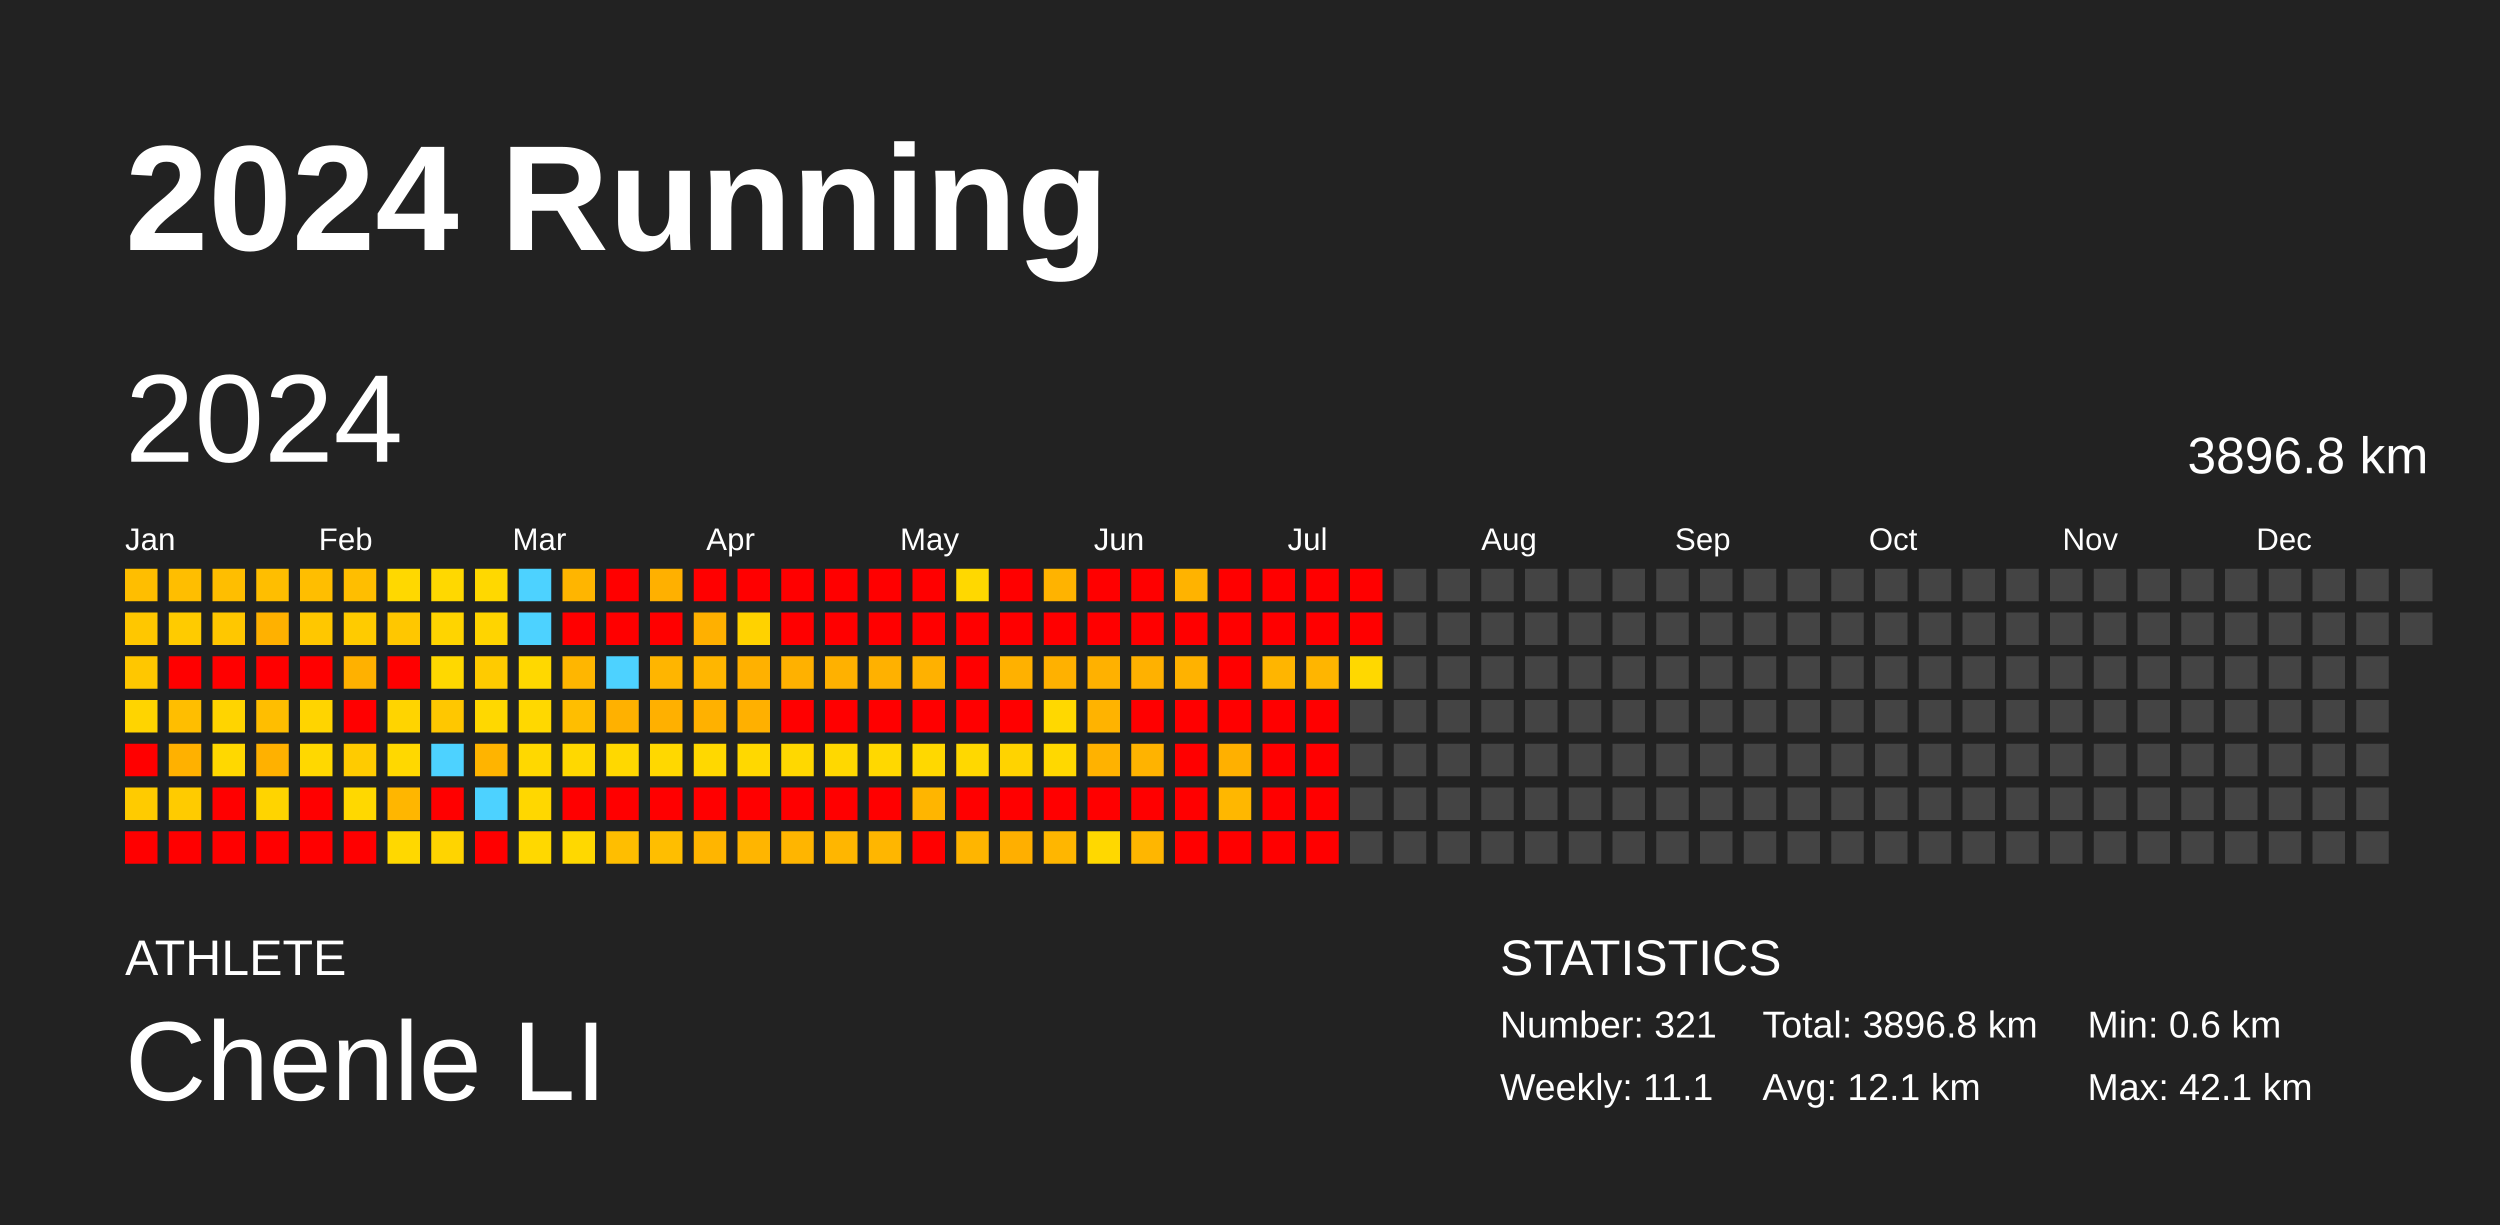
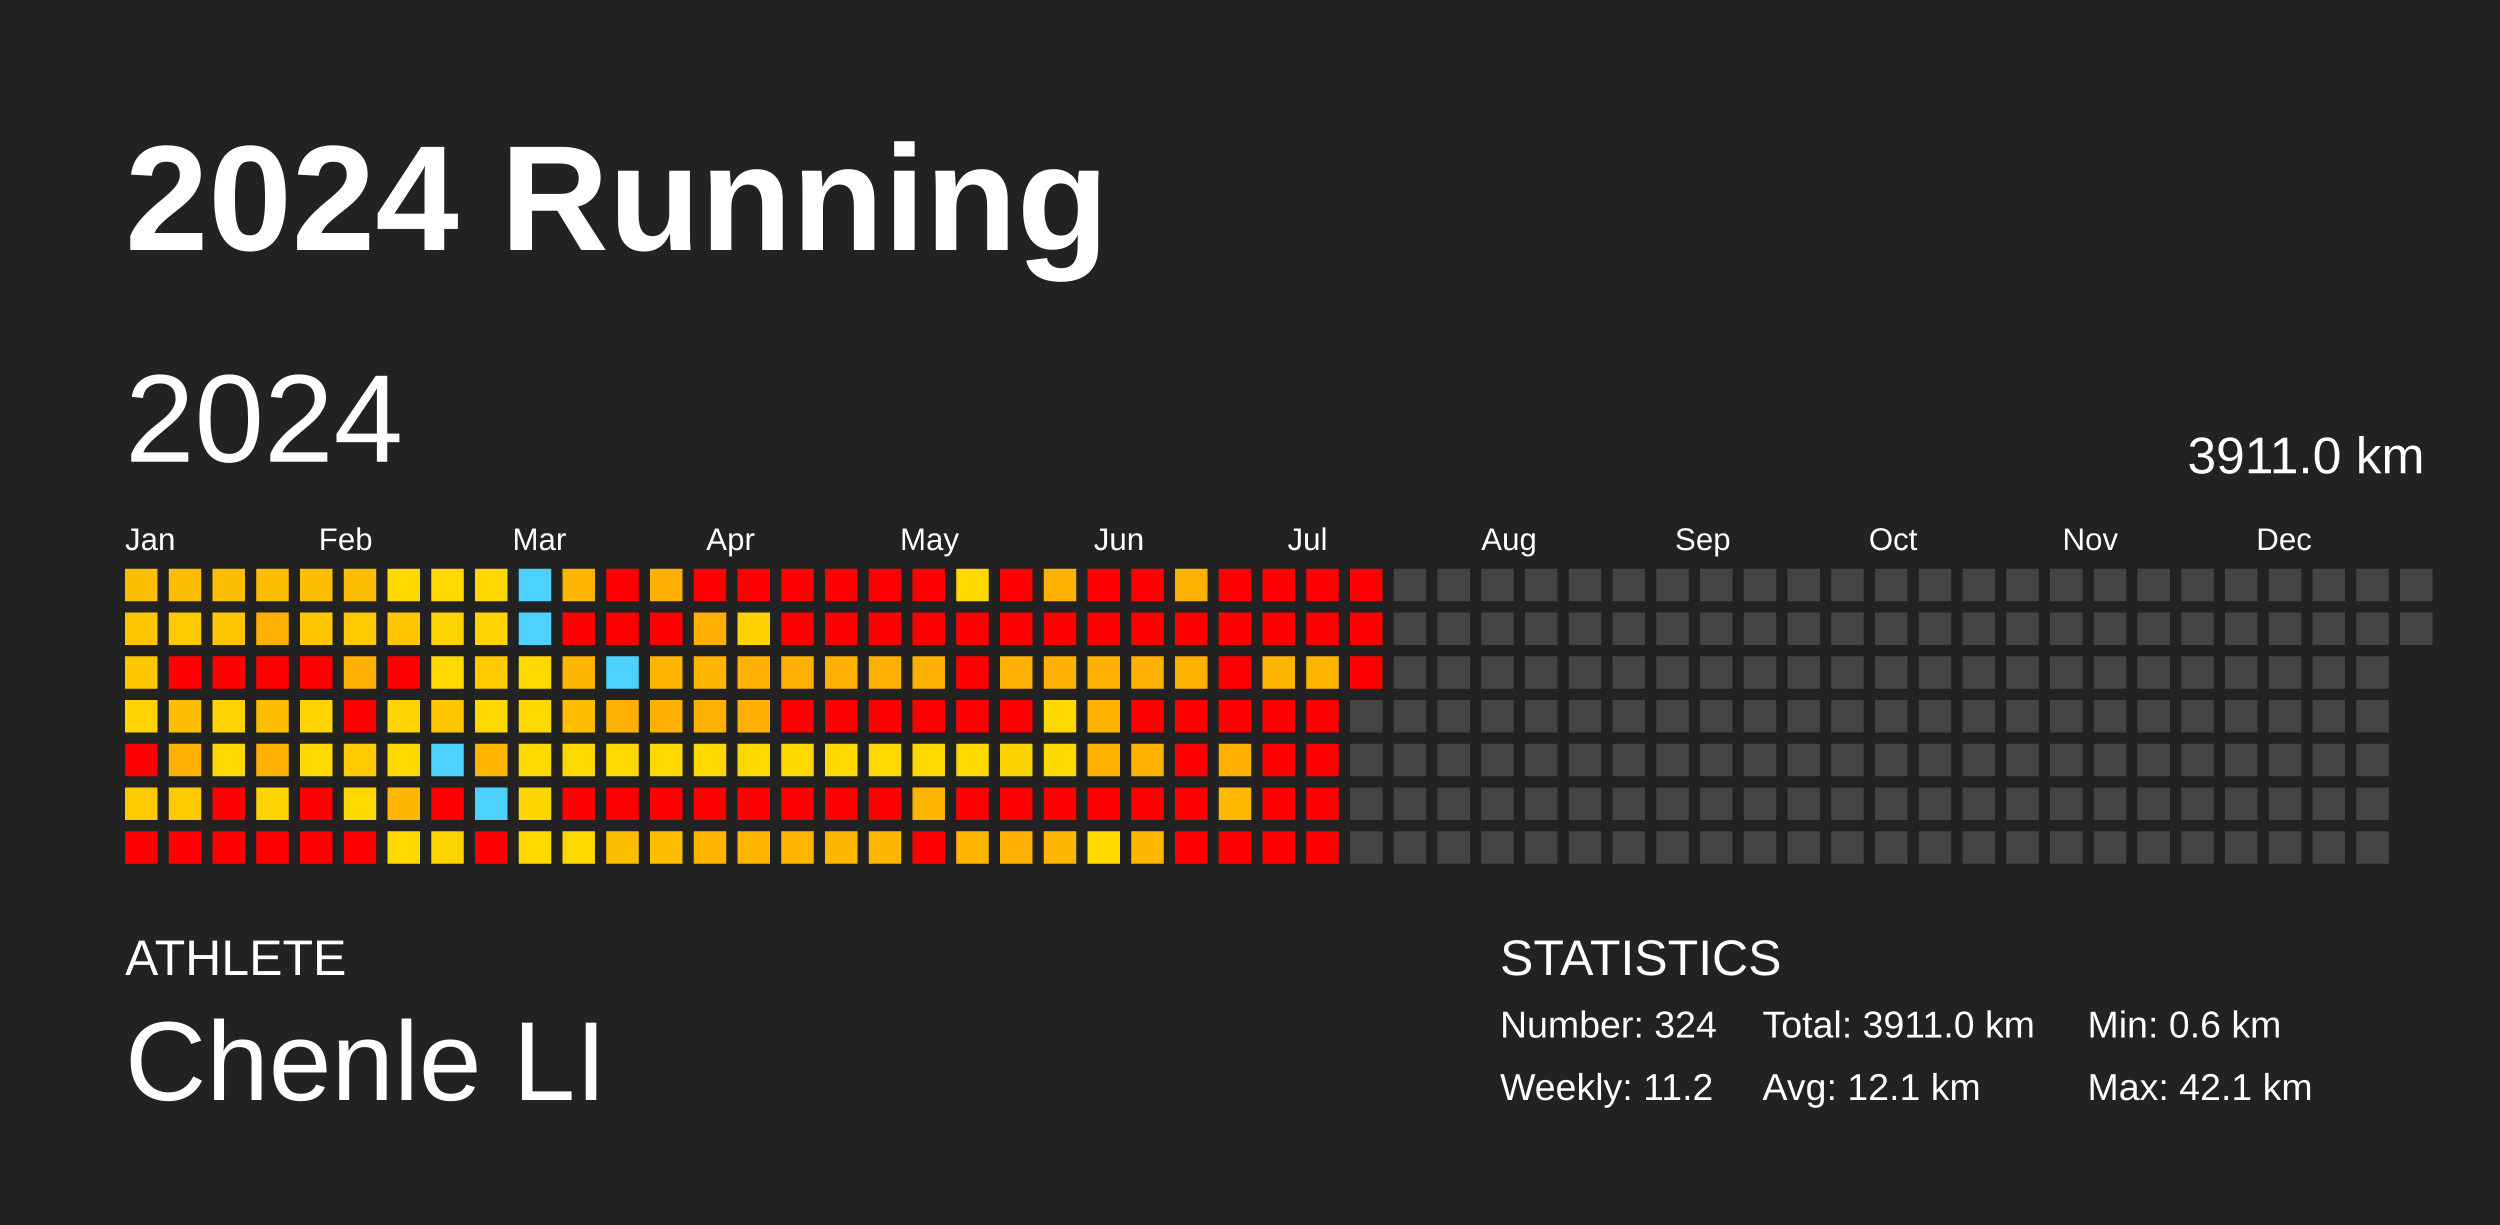
<svg xmlns="http://www.w3.org/2000/svg" baseProfile="full" height="98mm" version="1.1" viewBox="0,0,200,98" width="200mm">
  <defs />
  <rect fill="#222222" height="98" width="200" x="0" y="0" />
  <text fill="#FFFFFF" style="font-size:12px; font-family:Arial; font-weight:bold;" x="10" y="20">2024 Running</text>
  <text fill="#FFFFFF" style="font-size:4px; font-family:Arial" x="10" y="78">ATHLETE</text>
  <text fill="#FFFFFF" style="font-size:9px; font-family:Arial" x="10" y="88">Chenle LI</text>
  <text fill="#FFFFFF" style="font-size:4px; font-family:Arial" x="120" y="78">STATISTICS</text>
-   <text fill="#FFFFFF" style="font-size:3px; font-family:Arial" x="120" y="83">Number: 321</text>
-   <text fill="#FFFFFF" style="font-size:3px; font-family:Arial" x="120" y="88">Weekly: 11.1</text>
-   <text fill="#FFFFFF" style="font-size:3px; font-family:Arial" x="141" y="83">Total: 3896.8 km</text>
+   <text fill="#FFFFFF" style="font-size:3px; font-family:Arial" x="120" y="83">Number: 324</text>
+   <text fill="#FFFFFF" style="font-size:3px; font-family:Arial" x="120" y="88">Weekly: 11.2</text>
+   <text fill="#FFFFFF" style="font-size:3px; font-family:Arial" x="141" y="83">Total: 3911.0 km</text>
  <text fill="#FFFFFF" style="font-size:3px; font-family:Arial" x="141" y="88">Avg: 12.1 km</text>
  <text fill="#FFFFFF" style="font-size:3px; font-family:Arial" x="167" y="83">Min: 0.6 km</text>
  <text fill="#FFFFFF" style="font-size:3px; font-family:Arial" x="167" y="88">Max: 42.1 km</text>
  <text dominant-baseline="hanging" fill="#FFFFFF" style="font-size:10.0px; font-family:Arial;" x="10" y="30">2024</text>
-   <text dominant-baseline="hanging" fill="#FFFFFF" style="font-size:4.125px; font-family:Arial;" x="175" y="35">3896.8 km</text>
+   <text dominant-baseline="hanging" fill="#FFFFFF" style="font-size:4.125px; font-family:Arial;" x="175" y="35">3911.0 km</text>
  <text fill="#FFFFFF" style="font-size:2.5px; font-family:Arial" x="10.0" y="44">Jan</text>
  <text fill="#FFFFFF" style="font-size:2.5px; font-family:Arial" x="25.5" y="44">Feb</text>
  <text fill="#FFFFFF" style="font-size:2.5px; font-family:Arial" x="41.0" y="44">Mar</text>
  <text fill="#FFFFFF" style="font-size:2.5px; font-family:Arial" x="56.5" y="44">Apr</text>
  <text fill="#FFFFFF" style="font-size:2.5px; font-family:Arial" x="72.0" y="44">May</text>
  <text fill="#FFFFFF" style="font-size:2.5px; font-family:Arial" x="87.5" y="44">Jun</text>
  <text fill="#FFFFFF" style="font-size:2.5px; font-family:Arial" x="103.0" y="44">Jul</text>
  <text fill="#FFFFFF" style="font-size:2.5px; font-family:Arial" x="118.5" y="44">Aug</text>
  <text fill="#FFFFFF" style="font-size:2.5px; font-family:Arial" x="134.0" y="44">Sep</text>
  <text fill="#FFFFFF" style="font-size:2.5px; font-family:Arial" x="149.5" y="44">Oct</text>
  <text fill="#FFFFFF" style="font-size:2.5px; font-family:Arial" x="165.0" y="44">Nov</text>
  <text fill="#FFFFFF" style="font-size:2.5px; font-family:Arial" x="180.5" y="44">Dec</text>
  <rect fill="#ffbe00" height="2.6" width="2.6" x="10.0" y="45.5" />
  <rect fill="#ffc700" height="2.6" width="2.6" x="10.0" y="49.0" />
  <rect fill="#ffc700" height="2.6" width="2.6" x="10.0" y="52.5" />
  <rect fill="#ffd400" height="2.6" width="2.6" x="10.0" y="56.0" />
  <rect fill="red" height="2.6" width="2.6" x="10.0" y="59.5" />
  <rect fill="#ffcb00" height="2.6" width="2.6" x="10.0" y="63.0" />
  <rect fill="red" height="2.6" width="2.6" x="10.0" y="66.5" />
  <rect fill="#ffbe00" height="2.6" width="2.6" x="13.5" y="45.5" />
  <rect fill="#ffcb00" height="2.6" width="2.6" x="13.5" y="49.0" />
  <rect fill="red" height="2.6" width="2.6" x="13.5" y="52.5" />
  <rect fill="#ffbe00" height="2.6" width="2.6" x="13.5" y="56.0" />
  <rect fill="#ffb100" height="2.6" width="2.6" x="13.5" y="59.5" />
  <rect fill="#ffcb00" height="2.6" width="2.6" x="13.5" y="63.0" />
  <rect fill="red" height="2.6" width="2.6" x="13.5" y="66.5" />
  <rect fill="#ffbe00" height="2.6" width="2.6" x="17.0" y="45.5" />
  <rect fill="#ffc700" height="2.6" width="2.6" x="17.0" y="49.0" />
  <rect fill="red" height="2.6" width="2.6" x="17.0" y="52.5" />
  <rect fill="#ffd400" height="2.6" width="2.6" x="17.0" y="56.0" />
  <rect fill="#ffd800" height="2.6" width="2.6" x="17.0" y="59.5" />
  <rect fill="red" height="2.6" width="2.6" x="17.0" y="63.0" />
  <rect fill="red" height="2.6" width="2.6" x="17.0" y="66.5" />
  <rect fill="#ffbe00" height="2.6" width="2.6" x="20.5" y="45.5" />
  <rect fill="#ffb100" height="2.6" width="2.6" x="20.5" y="49.0" />
  <rect fill="red" height="2.6" width="2.6" x="20.5" y="52.5" />
  <rect fill="#ffbe00" height="2.6" width="2.6" x="20.5" y="56.0" />
  <rect fill="#ffb100" height="2.6" width="2.6" x="20.5" y="59.5" />
  <rect fill="#ffd400" height="2.6" width="2.6" x="20.5" y="63.0" />
  <rect fill="red" height="2.6" width="2.6" x="20.5" y="66.5" />
  <rect fill="#ffbe00" height="2.6" width="2.6" x="24.0" y="45.5" />
  <rect fill="#ffc700" height="2.6" width="2.6" x="24.0" y="49.0" />
  <rect fill="red" height="2.6" width="2.6" x="24.0" y="52.5" />
  <rect fill="#ffd400" height="2.6" width="2.6" x="24.0" y="56.0" />
  <rect fill="#ffd800" height="2.6" width="2.6" x="24.0" y="59.5" />
  <rect fill="red" height="2.6" width="2.6" x="24.0" y="63.0" />
  <rect fill="red" height="2.6" width="2.6" x="24.0" y="66.5" />
  <rect fill="#ffbe00" height="2.6" width="2.6" x="27.5" y="45.5" />
  <rect fill="#ffcb00" height="2.6" width="2.6" x="27.5" y="49.0" />
  <rect fill="#ffb100" height="2.6" width="2.6" x="27.5" y="52.5" />
  <rect fill="red" height="2.6" width="2.6" x="27.5" y="56.0" />
  <rect fill="#ffcb00" height="2.6" width="2.6" x="27.5" y="59.5" />
  <rect fill="#ffd800" height="2.6" width="2.6" x="27.5" y="63.0" />
  <rect fill="red" height="2.6" width="2.6" x="27.5" y="66.5" />
  <rect fill="#ffd800" height="2.6" width="2.6" x="31.0" y="45.5" />
  <rect fill="#ffc700" height="2.6" width="2.6" x="31.0" y="49.0" />
  <rect fill="red" height="2.6" width="2.6" x="31.0" y="52.5" />
  <rect fill="#ffd400" height="2.6" width="2.6" x="31.0" y="56.0" />
  <rect fill="#ffd800" height="2.6" width="2.6" x="31.0" y="59.5" />
  <rect fill="#ffb600" height="2.6" width="2.6" x="31.0" y="63.0" />
  <rect fill="#ffd800" height="2.6" width="2.6" x="31.0" y="66.5" />
  <rect fill="#ffd800" height="2.6" width="2.6" x="34.5" y="45.5" />
  <rect fill="#ffd400" height="2.6" width="2.6" x="34.5" y="49.0" />
  <rect fill="#ffd800" height="2.6" width="2.6" x="34.5" y="52.5" />
  <rect fill="#ffc700" height="2.6" width="2.6" x="34.5" y="56.0" />
  <rect fill="#4dd2ff" height="2.6" width="2.6" x="34.5" y="59.5" />
  <rect fill="red" height="2.6" width="2.6" x="34.5" y="63.0" />
  <rect fill="#ffd400" height="2.6" width="2.6" x="34.5" y="66.5" />
  <rect fill="#ffd800" height="2.6" width="2.6" x="38.0" y="45.5" />
  <rect fill="#ffd400" height="2.6" width="2.6" x="38.0" y="49.0" />
  <rect fill="#ffcb00" height="2.6" width="2.6" x="38.0" y="52.5" />
  <rect fill="#ffd800" height="2.6" width="2.6" x="38.0" y="56.0" />
  <rect fill="#ffb400" height="2.6" width="2.6" x="38.0" y="59.5" />
  <rect fill="#4dd2ff" height="2.6" width="2.6" x="38.0" y="63.0" />
  <rect fill="red" height="2.6" width="2.6" x="38.0" y="66.5" />
  <rect fill="#4dd2ff" height="2.6" width="2.6" x="41.5" y="45.5" />
  <rect fill="#4dd2ff" height="2.6" width="2.6" x="41.5" y="49.0" />
  <rect fill="#ffd800" height="2.6" width="2.6" x="41.5" y="52.5" />
  <rect fill="#ffd800" height="2.6" width="2.6" x="41.5" y="56.0" />
  <rect fill="#ffd800" height="2.6" width="2.6" x="41.5" y="59.5" />
  <rect fill="#ffd700" height="2.6" width="2.6" x="41.5" y="63.0" />
  <rect fill="#ffd800" height="2.6" width="2.6" x="41.5" y="66.5" />
  <rect fill="#ffb500" height="2.6" width="2.6" x="45.0" y="45.5" />
  <rect fill="red" height="2.6" width="2.6" x="45.0" y="49.0" />
  <rect fill="#ffb600" height="2.6" width="2.6" x="45.0" y="52.5" />
  <rect fill="#ffbe00" height="2.6" width="2.6" x="45.0" y="56.0" />
  <rect fill="#ffd800" height="2.6" width="2.6" x="45.0" y="59.5" />
  <rect fill="red" height="2.6" width="2.6" x="45.0" y="63.0" />
  <rect fill="#ffd800" height="2.6" width="2.6" x="45.0" y="66.5" />
  <rect fill="red" height="2.6" width="2.6" x="48.5" y="45.5" />
  <rect fill="red" height="2.6" width="2.6" x="48.5" y="49.0" />
  <rect fill="#4dd2ff" height="2.6" width="2.6" x="48.5" y="52.5" />
  <rect fill="#ffb100" height="2.6" width="2.6" x="48.5" y="56.0" />
  <rect fill="#ffd800" height="2.6" width="2.6" x="48.5" y="59.5" />
  <rect fill="red" height="2.6" width="2.6" x="48.5" y="63.0" />
  <rect fill="#ffbe00" height="2.6" width="2.6" x="48.5" y="66.5" />
  <rect fill="#ffb000" height="2.6" width="2.6" x="52.0" y="45.5" />
  <rect fill="red" height="2.6" width="2.6" x="52.0" y="49.0" />
  <rect fill="#ffb500" height="2.6" width="2.6" x="52.0" y="52.5" />
  <rect fill="#ffb000" height="2.6" width="2.6" x="52.0" y="56.0" />
  <rect fill="#ffd800" height="2.6" width="2.6" x="52.0" y="59.5" />
  <rect fill="red" height="2.6" width="2.6" x="52.0" y="63.0" />
  <rect fill="#ffbe00" height="2.6" width="2.6" x="52.0" y="66.5" />
  <rect fill="red" height="2.6" width="2.6" x="55.5" y="45.5" />
  <rect fill="#ffb000" height="2.6" width="2.6" x="55.5" y="49.0" />
  <rect fill="#ffb600" height="2.6" width="2.6" x="55.5" y="52.5" />
  <rect fill="#ffb100" height="2.6" width="2.6" x="55.5" y="56.0" />
  <rect fill="#ffd800" height="2.6" width="2.6" x="55.5" y="59.5" />
  <rect fill="red" height="2.6" width="2.6" x="55.5" y="63.0" />
  <rect fill="#ffb500" height="2.6" width="2.6" x="55.5" y="66.5" />
  <rect fill="red" height="2.6" width="2.6" x="59.0" y="45.5" />
  <rect fill="#ffd200" height="2.6" width="2.6" x="59.0" y="49.0" />
  <rect fill="#ffb100" height="2.6" width="2.6" x="59.0" y="52.5" />
  <rect fill="#ffb000" height="2.6" width="2.6" x="59.0" y="56.0" />
  <rect fill="#ffd800" height="2.6" width="2.6" x="59.0" y="59.5" />
  <rect fill="red" height="2.6" width="2.6" x="59.0" y="63.0" />
  <rect fill="#ffb500" height="2.6" width="2.6" x="59.0" y="66.5" />
  <rect fill="red" height="2.6" width="2.6" x="62.5" y="45.5" />
  <rect fill="red" height="2.6" width="2.6" x="62.5" y="49.0" />
  <rect fill="#ffb100" height="2.6" width="2.6" x="62.5" y="52.5" />
  <rect fill="red" height="2.6" width="2.6" x="62.5" y="56.0" />
  <rect fill="#ffd800" height="2.6" width="2.6" x="62.5" y="59.5" />
  <rect fill="red" height="2.6" width="2.6" x="62.5" y="63.0" />
  <rect fill="#ffb500" height="2.6" width="2.6" x="62.5" y="66.5" />
  <rect fill="red" height="2.6" width="2.6" x="66.0" y="45.5" />
  <rect fill="red" height="2.6" width="2.6" x="66.0" y="49.0" />
  <rect fill="#ffb100" height="2.6" width="2.6" x="66.0" y="52.5" />
  <rect fill="red" height="2.6" width="2.6" x="66.0" y="56.0" />
  <rect fill="#ffd800" height="2.6" width="2.6" x="66.0" y="59.5" />
  <rect fill="red" height="2.6" width="2.6" x="66.0" y="63.0" />
  <rect fill="#ffb600" height="2.6" width="2.6" x="66.0" y="66.5" />
  <rect fill="red" height="2.6" width="2.6" x="69.5" y="45.5" />
  <rect fill="red" height="2.6" width="2.6" x="69.5" y="49.0" />
  <rect fill="#ffb100" height="2.6" width="2.6" x="69.5" y="52.5" />
  <rect fill="red" height="2.6" width="2.6" x="69.5" y="56.0" />
  <rect fill="#ffd800" height="2.6" width="2.6" x="69.5" y="59.5" />
  <rect fill="red" height="2.6" width="2.6" x="69.5" y="63.0" />
  <rect fill="#ffb600" height="2.6" width="2.6" x="69.5" y="66.5" />
  <rect fill="red" height="2.6" width="2.6" x="73.0" y="45.5" />
  <rect fill="red" height="2.6" width="2.6" x="73.0" y="49.0" />
  <rect fill="#ffb100" height="2.6" width="2.6" x="73.0" y="52.5" />
  <rect fill="red" height="2.6" width="2.6" x="73.0" y="56.0" />
  <rect fill="#ffd800" height="2.6" width="2.6" x="73.0" y="59.5" />
  <rect fill="#ffb500" height="2.6" width="2.6" x="73.0" y="63.0" />
  <rect fill="red" height="2.6" width="2.6" x="73.0" y="66.5" />
  <rect fill="#ffd800" height="2.6" width="2.6" x="76.5" y="45.5" />
  <rect fill="red" height="2.6" width="2.6" x="76.5" y="49.0" />
  <rect fill="red" height="2.6" width="2.6" x="76.5" y="52.5" />
  <rect fill="red" height="2.6" width="2.6" x="76.5" y="56.0" />
  <rect fill="#ffd800" height="2.6" width="2.6" x="76.5" y="59.5" />
  <rect fill="red" height="2.6" width="2.6" x="76.5" y="63.0" />
  <rect fill="#ffb500" height="2.6" width="2.6" x="76.5" y="66.5" />
  <rect fill="red" height="2.6" width="2.6" x="80.0" y="45.5" />
  <rect fill="red" height="2.6" width="2.6" x="80.0" y="49.0" />
  <rect fill="#ffb100" height="2.6" width="2.6" x="80.0" y="52.5" />
  <rect fill="red" height="2.6" width="2.6" x="80.0" y="56.0" />
  <rect fill="#ffd300" height="2.6" width="2.6" x="80.0" y="59.5" />
  <rect fill="red" height="2.6" width="2.6" x="80.0" y="63.0" />
  <rect fill="#ffaf00" height="2.6" width="2.6" x="80.0" y="66.5" />
  <rect fill="#ffb300" height="2.6" width="2.6" x="83.5" y="45.5" />
  <rect fill="red" height="2.6" width="2.6" x="83.5" y="49.0" />
  <rect fill="#ffb100" height="2.6" width="2.6" x="83.5" y="52.5" />
  <rect fill="#ffd800" height="2.6" width="2.6" x="83.5" y="56.0" />
  <rect fill="#ffd800" height="2.6" width="2.6" x="83.5" y="59.5" />
  <rect fill="red" height="2.6" width="2.6" x="83.5" y="63.0" />
  <rect fill="#ffb600" height="2.6" width="2.6" x="83.5" y="66.5" />
  <rect fill="red" height="2.6" width="2.6" x="87.0" y="45.5" />
  <rect fill="red" height="2.6" width="2.6" x="87.0" y="49.0" />
  <rect fill="#ffb100" height="2.6" width="2.6" x="87.0" y="52.5" />
  <rect fill="#ffb300" height="2.6" width="2.6" x="87.0" y="56.0" />
  <rect fill="#ffb200" height="2.6" width="2.6" x="87.0" y="59.5" />
  <rect fill="red" height="2.6" width="2.6" x="87.0" y="63.0" />
  <rect fill="#ffd800" height="2.6" width="2.6" x="87.0" y="66.5" />
  <rect fill="red" height="2.6" width="2.6" x="90.5" y="45.5" />
  <rect fill="red" height="2.6" width="2.6" x="90.5" y="49.0" />
  <rect fill="#ffb100" height="2.6" width="2.6" x="90.5" y="52.5" />
  <rect fill="red" height="2.6" width="2.6" x="90.5" y="56.0" />
  <rect fill="#ffb300" height="2.6" width="2.6" x="90.5" y="59.5" />
  <rect fill="red" height="2.6" width="2.6" x="90.5" y="63.0" />
  <rect fill="#ffb600" height="2.6" width="2.6" x="90.5" y="66.5" />
  <rect fill="#ffb300" height="2.6" width="2.6" x="94.0" y="45.5" />
  <rect fill="red" height="2.6" width="2.6" x="94.0" y="49.0" />
  <rect fill="#ffb200" height="2.6" width="2.6" x="94.0" y="52.5" />
  <rect fill="red" height="2.6" width="2.6" x="94.0" y="56.0" />
  <rect fill="red" height="2.6" width="2.6" x="94.0" y="59.5" />
  <rect fill="red" height="2.6" width="2.6" x="94.0" y="63.0" />
  <rect fill="red" height="2.6" width="2.6" x="94.0" y="66.5" />
  <rect fill="red" height="2.6" width="2.6" x="97.5" y="45.5" />
  <rect fill="red" height="2.6" width="2.6" x="97.5" y="49.0" />
  <rect fill="red" height="2.6" width="2.6" x="97.5" y="52.5" />
  <rect fill="red" height="2.6" width="2.6" x="97.5" y="56.0" />
  <rect fill="#ffb000" height="2.6" width="2.6" x="97.5" y="59.5" />
  <rect fill="#ffb700" height="2.6" width="2.6" x="97.5" y="63.0" />
  <rect fill="red" height="2.6" width="2.6" x="97.5" y="66.5" />
  <rect fill="red" height="2.6" width="2.6" x="101.0" y="45.5" />
  <rect fill="red" height="2.6" width="2.6" x="101.0" y="49.0" />
  <rect fill="#ffb500" height="2.6" width="2.6" x="101.0" y="52.5" />
  <rect fill="red" height="2.6" width="2.6" x="101.0" y="56.0" />
  <rect fill="red" height="2.6" width="2.6" x="101.0" y="59.5" />
  <rect fill="red" height="2.6" width="2.6" x="101.0" y="63.0" />
  <rect fill="red" height="2.6" width="2.6" x="101.0" y="66.5" />
  <rect fill="red" height="2.6" width="2.6" x="104.5" y="45.5" />
  <rect fill="red" height="2.6" width="2.6" x="104.5" y="49.0" />
  <rect fill="#ffb500" height="2.6" width="2.6" x="104.5" y="52.5" />
  <rect fill="red" height="2.6" width="2.6" x="104.5" y="56.0" />
  <rect fill="red" height="2.6" width="2.6" x="104.5" y="59.5" />
  <rect fill="red" height="2.6" width="2.6" x="104.5" y="63.0" />
  <rect fill="red" height="2.6" width="2.6" x="104.5" y="66.5" />
  <rect fill="red" height="2.6" width="2.6" x="108.0" y="45.5" />
  <rect fill="red" height="2.6" width="2.6" x="108.0" y="49.0" />
-   <rect fill="#ffd800" height="2.6" width="2.6" x="108.0" y="52.5" />
+   <rect fill="red" height="2.6" width="2.6" x="108.0" y="52.5" />
  <rect fill="#444444" height="2.6" width="2.6" x="108.0" y="56.0" />
  <rect fill="#444444" height="2.6" width="2.6" x="108.0" y="59.5" />
  <rect fill="#444444" height="2.6" width="2.6" x="108.0" y="63.0" />
  <rect fill="#444444" height="2.6" width="2.6" x="108.0" y="66.5" />
  <rect fill="#444444" height="2.6" width="2.6" x="111.5" y="45.5" />
  <rect fill="#444444" height="2.6" width="2.6" x="111.5" y="49.0" />
  <rect fill="#444444" height="2.6" width="2.6" x="111.5" y="52.5" />
  <rect fill="#444444" height="2.6" width="2.6" x="111.5" y="56.0" />
  <rect fill="#444444" height="2.6" width="2.6" x="111.5" y="59.5" />
  <rect fill="#444444" height="2.6" width="2.6" x="111.5" y="63.0" />
  <rect fill="#444444" height="2.6" width="2.6" x="111.5" y="66.5" />
  <rect fill="#444444" height="2.6" width="2.6" x="115.0" y="45.5" />
  <rect fill="#444444" height="2.6" width="2.6" x="115.0" y="49.0" />
  <rect fill="#444444" height="2.6" width="2.6" x="115.0" y="52.5" />
  <rect fill="#444444" height="2.6" width="2.6" x="115.0" y="56.0" />
  <rect fill="#444444" height="2.6" width="2.6" x="115.0" y="59.5" />
  <rect fill="#444444" height="2.6" width="2.6" x="115.0" y="63.0" />
  <rect fill="#444444" height="2.6" width="2.6" x="115.0" y="66.5" />
  <rect fill="#444444" height="2.6" width="2.6" x="118.5" y="45.5" />
  <rect fill="#444444" height="2.6" width="2.6" x="118.5" y="49.0" />
  <rect fill="#444444" height="2.6" width="2.6" x="118.5" y="52.5" />
  <rect fill="#444444" height="2.6" width="2.6" x="118.5" y="56.0" />
  <rect fill="#444444" height="2.6" width="2.6" x="118.5" y="59.5" />
  <rect fill="#444444" height="2.6" width="2.6" x="118.5" y="63.0" />
  <rect fill="#444444" height="2.6" width="2.6" x="118.5" y="66.5" />
  <rect fill="#444444" height="2.6" width="2.6" x="122.0" y="45.5" />
  <rect fill="#444444" height="2.6" width="2.6" x="122.0" y="49.0" />
  <rect fill="#444444" height="2.6" width="2.6" x="122.0" y="52.5" />
  <rect fill="#444444" height="2.6" width="2.6" x="122.0" y="56.0" />
  <rect fill="#444444" height="2.6" width="2.6" x="122.0" y="59.5" />
  <rect fill="#444444" height="2.6" width="2.6" x="122.0" y="63.0" />
  <rect fill="#444444" height="2.6" width="2.6" x="122.0" y="66.5" />
  <rect fill="#444444" height="2.6" width="2.6" x="125.5" y="45.5" />
  <rect fill="#444444" height="2.6" width="2.6" x="125.5" y="49.0" />
  <rect fill="#444444" height="2.6" width="2.6" x="125.5" y="52.5" />
  <rect fill="#444444" height="2.6" width="2.6" x="125.5" y="56.0" />
  <rect fill="#444444" height="2.6" width="2.6" x="125.5" y="59.5" />
  <rect fill="#444444" height="2.6" width="2.6" x="125.5" y="63.0" />
  <rect fill="#444444" height="2.6" width="2.6" x="125.5" y="66.5" />
  <rect fill="#444444" height="2.6" width="2.6" x="129.0" y="45.5" />
  <rect fill="#444444" height="2.6" width="2.6" x="129.0" y="49.0" />
  <rect fill="#444444" height="2.6" width="2.6" x="129.0" y="52.5" />
  <rect fill="#444444" height="2.6" width="2.6" x="129.0" y="56.0" />
  <rect fill="#444444" height="2.6" width="2.6" x="129.0" y="59.5" />
  <rect fill="#444444" height="2.6" width="2.6" x="129.0" y="63.0" />
  <rect fill="#444444" height="2.6" width="2.6" x="129.0" y="66.5" />
  <rect fill="#444444" height="2.6" width="2.6" x="132.5" y="45.5" />
  <rect fill="#444444" height="2.6" width="2.6" x="132.5" y="49.0" />
  <rect fill="#444444" height="2.6" width="2.6" x="132.5" y="52.5" />
  <rect fill="#444444" height="2.6" width="2.6" x="132.5" y="56.0" />
  <rect fill="#444444" height="2.6" width="2.6" x="132.5" y="59.5" />
  <rect fill="#444444" height="2.6" width="2.6" x="132.5" y="63.0" />
  <rect fill="#444444" height="2.6" width="2.6" x="132.5" y="66.5" />
  <rect fill="#444444" height="2.6" width="2.6" x="136.0" y="45.5" />
  <rect fill="#444444" height="2.6" width="2.6" x="136.0" y="49.0" />
  <rect fill="#444444" height="2.6" width="2.6" x="136.0" y="52.5" />
  <rect fill="#444444" height="2.6" width="2.6" x="136.0" y="56.0" />
  <rect fill="#444444" height="2.6" width="2.6" x="136.0" y="59.5" />
  <rect fill="#444444" height="2.6" width="2.6" x="136.0" y="63.0" />
  <rect fill="#444444" height="2.6" width="2.6" x="136.0" y="66.5" />
  <rect fill="#444444" height="2.6" width="2.6" x="139.5" y="45.5" />
  <rect fill="#444444" height="2.6" width="2.6" x="139.5" y="49.0" />
  <rect fill="#444444" height="2.6" width="2.6" x="139.5" y="52.5" />
  <rect fill="#444444" height="2.6" width="2.6" x="139.5" y="56.0" />
  <rect fill="#444444" height="2.6" width="2.6" x="139.5" y="59.5" />
  <rect fill="#444444" height="2.6" width="2.6" x="139.5" y="63.0" />
  <rect fill="#444444" height="2.6" width="2.6" x="139.5" y="66.5" />
  <rect fill="#444444" height="2.6" width="2.6" x="143.0" y="45.5" />
  <rect fill="#444444" height="2.6" width="2.6" x="143.0" y="49.0" />
  <rect fill="#444444" height="2.6" width="2.6" x="143.0" y="52.5" />
  <rect fill="#444444" height="2.6" width="2.6" x="143.0" y="56.0" />
  <rect fill="#444444" height="2.6" width="2.6" x="143.0" y="59.5" />
  <rect fill="#444444" height="2.6" width="2.6" x="143.0" y="63.0" />
  <rect fill="#444444" height="2.6" width="2.6" x="143.0" y="66.5" />
  <rect fill="#444444" height="2.6" width="2.6" x="146.5" y="45.5" />
  <rect fill="#444444" height="2.6" width="2.6" x="146.5" y="49.0" />
  <rect fill="#444444" height="2.6" width="2.6" x="146.5" y="52.5" />
  <rect fill="#444444" height="2.6" width="2.6" x="146.5" y="56.0" />
  <rect fill="#444444" height="2.6" width="2.6" x="146.5" y="59.5" />
  <rect fill="#444444" height="2.6" width="2.6" x="146.5" y="63.0" />
  <rect fill="#444444" height="2.6" width="2.6" x="146.5" y="66.5" />
  <rect fill="#444444" height="2.6" width="2.6" x="150.0" y="45.5" />
  <rect fill="#444444" height="2.6" width="2.6" x="150.0" y="49.0" />
  <rect fill="#444444" height="2.6" width="2.6" x="150.0" y="52.5" />
  <rect fill="#444444" height="2.6" width="2.6" x="150.0" y="56.0" />
  <rect fill="#444444" height="2.6" width="2.6" x="150.0" y="59.5" />
  <rect fill="#444444" height="2.6" width="2.6" x="150.0" y="63.0" />
  <rect fill="#444444" height="2.6" width="2.6" x="150.0" y="66.5" />
  <rect fill="#444444" height="2.6" width="2.6" x="153.5" y="45.5" />
  <rect fill="#444444" height="2.6" width="2.6" x="153.5" y="49.0" />
  <rect fill="#444444" height="2.6" width="2.6" x="153.5" y="52.5" />
  <rect fill="#444444" height="2.6" width="2.6" x="153.5" y="56.0" />
  <rect fill="#444444" height="2.6" width="2.6" x="153.5" y="59.5" />
  <rect fill="#444444" height="2.6" width="2.6" x="153.5" y="63.0" />
  <rect fill="#444444" height="2.6" width="2.6" x="153.5" y="66.5" />
  <rect fill="#444444" height="2.6" width="2.6" x="157.0" y="45.5" />
  <rect fill="#444444" height="2.6" width="2.6" x="157.0" y="49.0" />
  <rect fill="#444444" height="2.6" width="2.6" x="157.0" y="52.5" />
  <rect fill="#444444" height="2.6" width="2.6" x="157.0" y="56.0" />
  <rect fill="#444444" height="2.6" width="2.6" x="157.0" y="59.5" />
  <rect fill="#444444" height="2.6" width="2.6" x="157.0" y="63.0" />
  <rect fill="#444444" height="2.6" width="2.6" x="157.0" y="66.5" />
  <rect fill="#444444" height="2.6" width="2.6" x="160.5" y="45.5" />
  <rect fill="#444444" height="2.6" width="2.6" x="160.5" y="49.0" />
  <rect fill="#444444" height="2.6" width="2.6" x="160.5" y="52.5" />
  <rect fill="#444444" height="2.6" width="2.6" x="160.5" y="56.0" />
  <rect fill="#444444" height="2.6" width="2.6" x="160.5" y="59.5" />
  <rect fill="#444444" height="2.6" width="2.6" x="160.5" y="63.0" />
  <rect fill="#444444" height="2.6" width="2.6" x="160.5" y="66.5" />
  <rect fill="#444444" height="2.6" width="2.6" x="164.0" y="45.5" />
  <rect fill="#444444" height="2.6" width="2.6" x="164.0" y="49.0" />
  <rect fill="#444444" height="2.6" width="2.6" x="164.0" y="52.5" />
  <rect fill="#444444" height="2.6" width="2.6" x="164.0" y="56.0" />
  <rect fill="#444444" height="2.6" width="2.6" x="164.0" y="59.5" />
  <rect fill="#444444" height="2.6" width="2.6" x="164.0" y="63.0" />
  <rect fill="#444444" height="2.6" width="2.6" x="164.0" y="66.5" />
  <rect fill="#444444" height="2.6" width="2.6" x="167.5" y="45.5" />
  <rect fill="#444444" height="2.6" width="2.6" x="167.5" y="49.0" />
  <rect fill="#444444" height="2.6" width="2.6" x="167.5" y="52.5" />
  <rect fill="#444444" height="2.6" width="2.6" x="167.5" y="56.0" />
  <rect fill="#444444" height="2.6" width="2.6" x="167.5" y="59.5" />
  <rect fill="#444444" height="2.6" width="2.6" x="167.5" y="63.0" />
  <rect fill="#444444" height="2.6" width="2.6" x="167.5" y="66.5" />
  <rect fill="#444444" height="2.6" width="2.6" x="171.0" y="45.5" />
  <rect fill="#444444" height="2.6" width="2.6" x="171.0" y="49.0" />
  <rect fill="#444444" height="2.6" width="2.6" x="171.0" y="52.5" />
  <rect fill="#444444" height="2.6" width="2.6" x="171.0" y="56.0" />
  <rect fill="#444444" height="2.6" width="2.6" x="171.0" y="59.5" />
  <rect fill="#444444" height="2.6" width="2.6" x="171.0" y="63.0" />
  <rect fill="#444444" height="2.6" width="2.6" x="171.0" y="66.5" />
  <rect fill="#444444" height="2.6" width="2.6" x="174.5" y="45.5" />
  <rect fill="#444444" height="2.6" width="2.6" x="174.5" y="49.0" />
  <rect fill="#444444" height="2.6" width="2.6" x="174.5" y="52.5" />
  <rect fill="#444444" height="2.6" width="2.6" x="174.5" y="56.0" />
  <rect fill="#444444" height="2.6" width="2.6" x="174.5" y="59.5" />
  <rect fill="#444444" height="2.6" width="2.6" x="174.5" y="63.0" />
  <rect fill="#444444" height="2.6" width="2.6" x="174.5" y="66.5" />
  <rect fill="#444444" height="2.6" width="2.6" x="178.0" y="45.5" />
  <rect fill="#444444" height="2.6" width="2.6" x="178.0" y="49.0" />
  <rect fill="#444444" height="2.6" width="2.6" x="178.0" y="52.5" />
  <rect fill="#444444" height="2.6" width="2.6" x="178.0" y="56.0" />
  <rect fill="#444444" height="2.6" width="2.6" x="178.0" y="59.5" />
  <rect fill="#444444" height="2.6" width="2.6" x="178.0" y="63.0" />
  <rect fill="#444444" height="2.6" width="2.6" x="178.0" y="66.5" />
  <rect fill="#444444" height="2.6" width="2.6" x="181.5" y="45.5" />
  <rect fill="#444444" height="2.6" width="2.6" x="181.5" y="49.0" />
  <rect fill="#444444" height="2.6" width="2.6" x="181.5" y="52.5" />
  <rect fill="#444444" height="2.6" width="2.6" x="181.5" y="56.0" />
  <rect fill="#444444" height="2.6" width="2.6" x="181.5" y="59.5" />
  <rect fill="#444444" height="2.6" width="2.6" x="181.5" y="63.0" />
  <rect fill="#444444" height="2.6" width="2.6" x="181.5" y="66.5" />
  <rect fill="#444444" height="2.6" width="2.6" x="185.0" y="45.5" />
  <rect fill="#444444" height="2.6" width="2.6" x="185.0" y="49.0" />
  <rect fill="#444444" height="2.6" width="2.6" x="185.0" y="52.5" />
  <rect fill="#444444" height="2.6" width="2.6" x="185.0" y="56.0" />
  <rect fill="#444444" height="2.6" width="2.6" x="185.0" y="59.5" />
  <rect fill="#444444" height="2.6" width="2.6" x="185.0" y="63.0" />
  <rect fill="#444444" height="2.6" width="2.6" x="185.0" y="66.5" />
  <rect fill="#444444" height="2.6" width="2.6" x="188.5" y="45.5" />
  <rect fill="#444444" height="2.6" width="2.6" x="188.5" y="49.0" />
  <rect fill="#444444" height="2.6" width="2.6" x="188.5" y="52.5" />
  <rect fill="#444444" height="2.6" width="2.6" x="188.5" y="56.0" />
  <rect fill="#444444" height="2.6" width="2.6" x="188.5" y="59.5" />
  <rect fill="#444444" height="2.6" width="2.6" x="188.5" y="63.0" />
  <rect fill="#444444" height="2.6" width="2.6" x="188.5" y="66.5" />
  <rect fill="#444444" height="2.6" width="2.6" x="192.0" y="45.5" />
  <rect fill="#444444" height="2.6" width="2.6" x="192.0" y="49.0" />
</svg>
